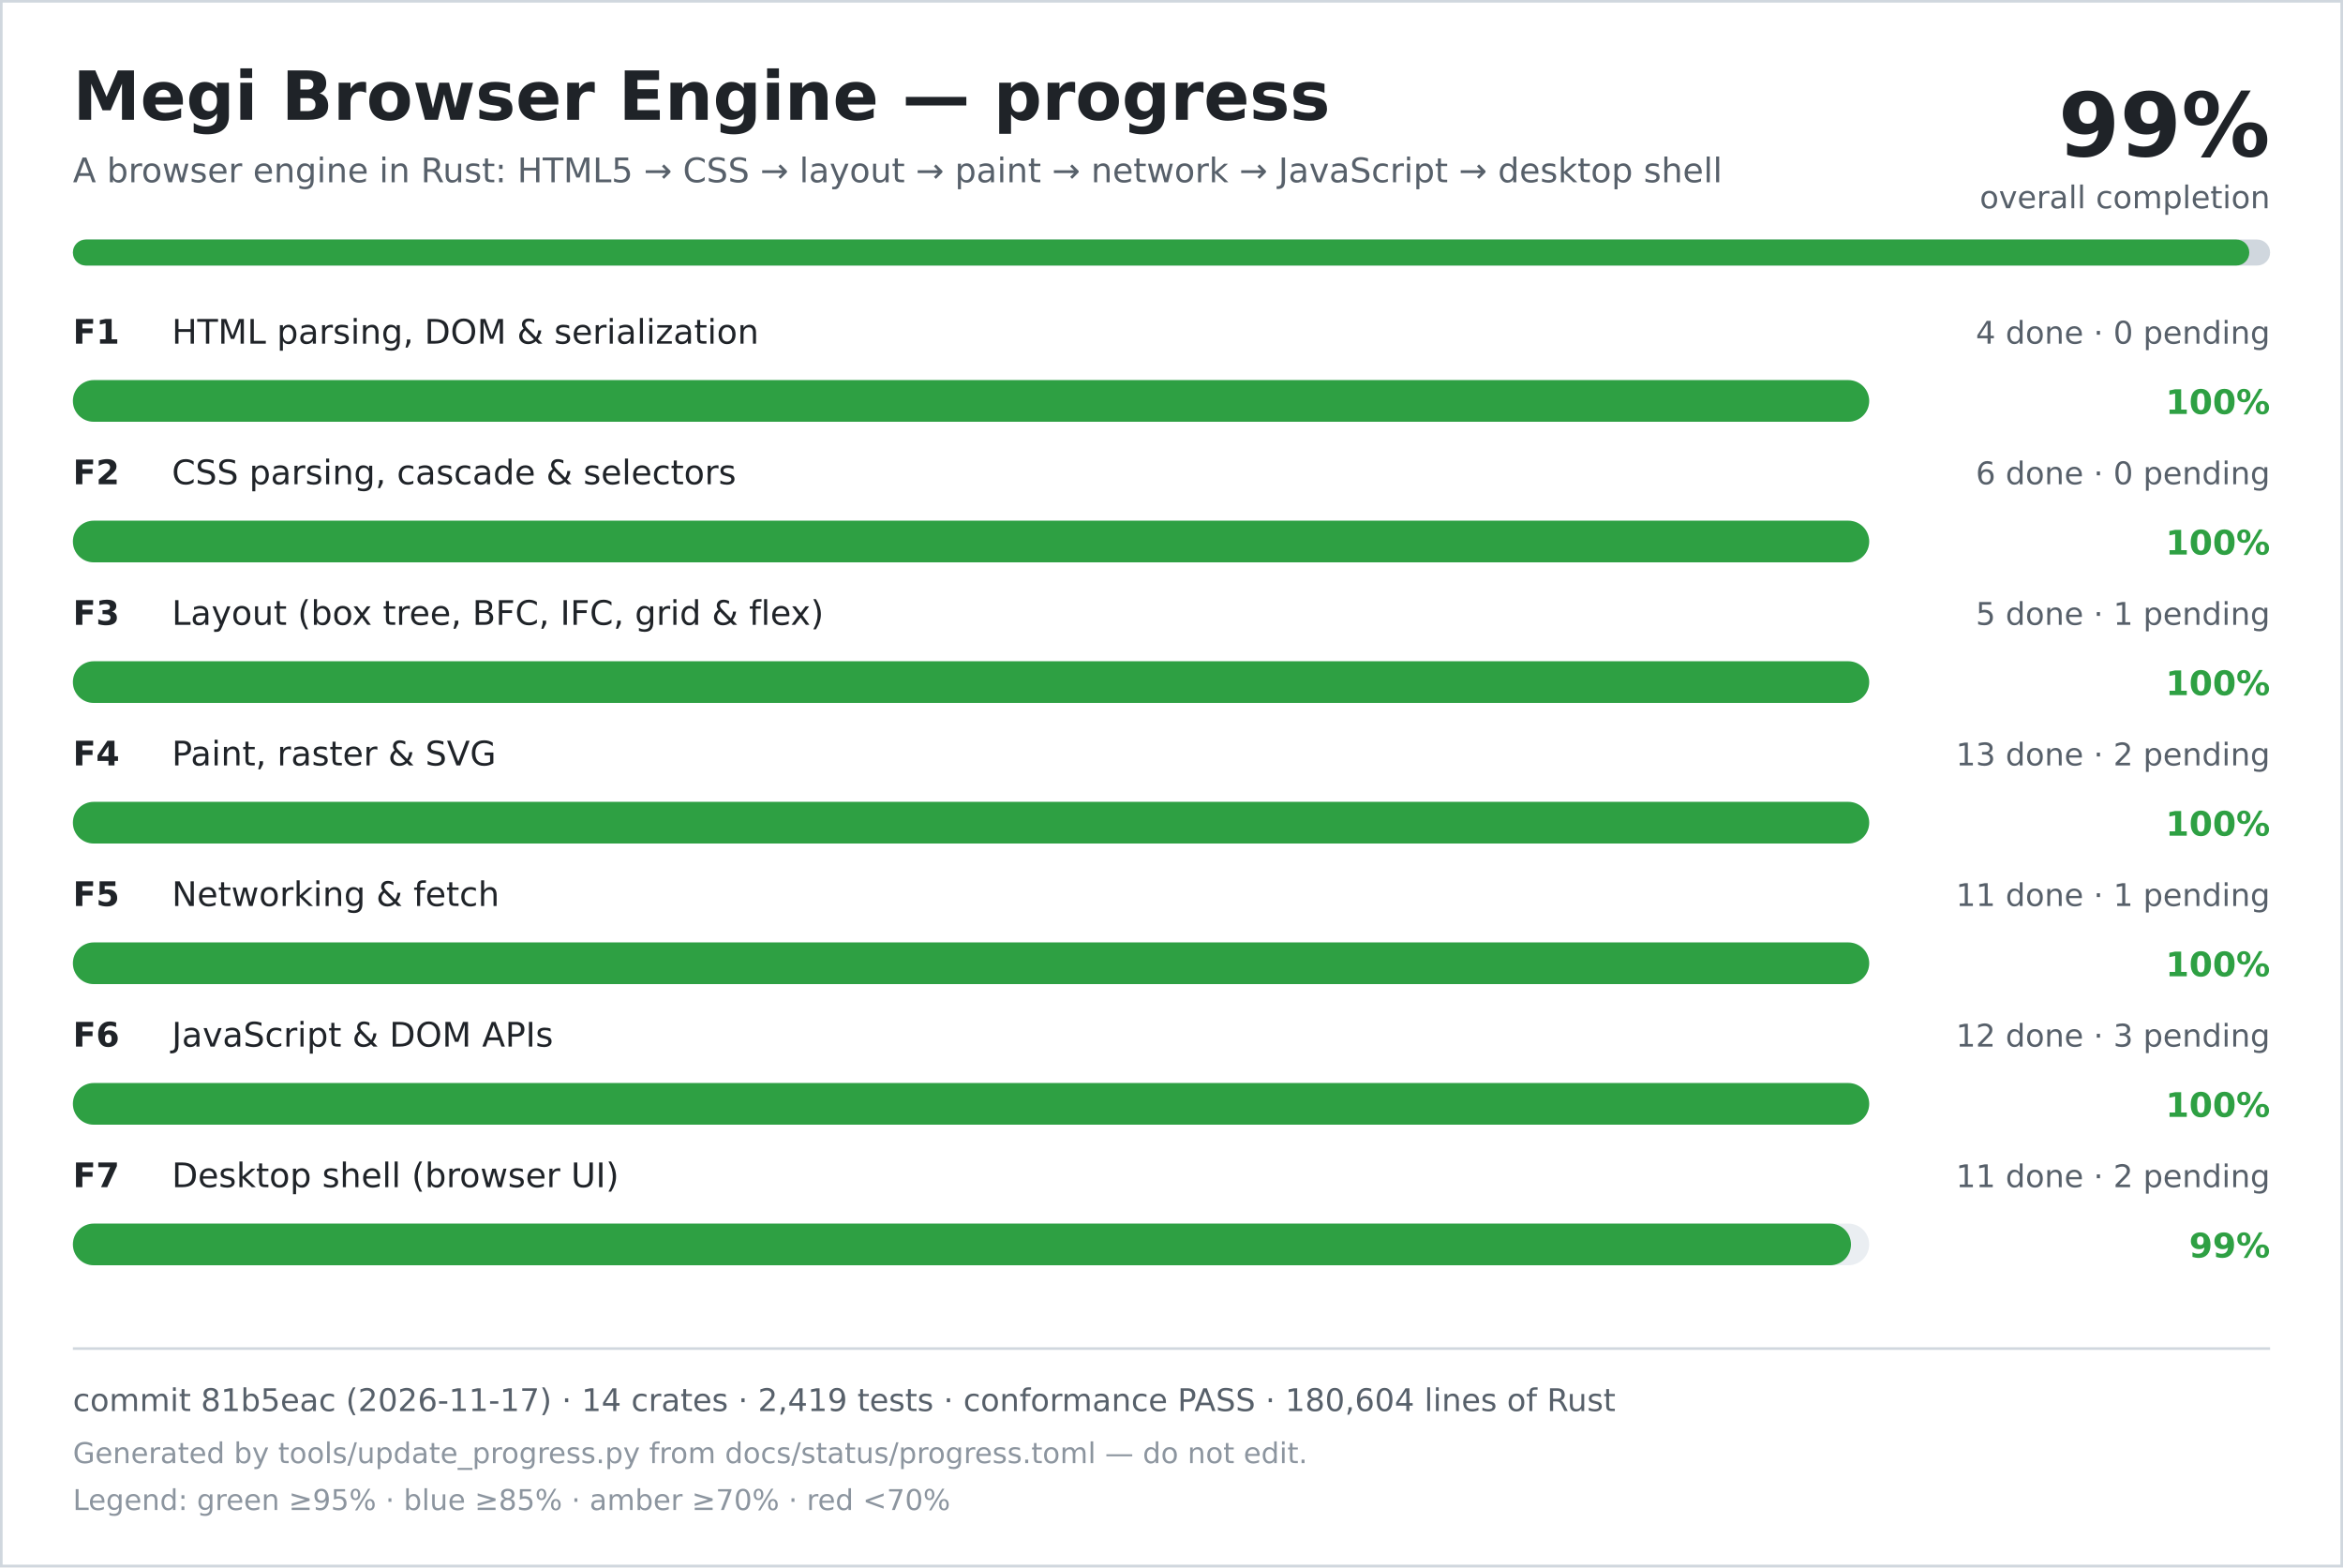
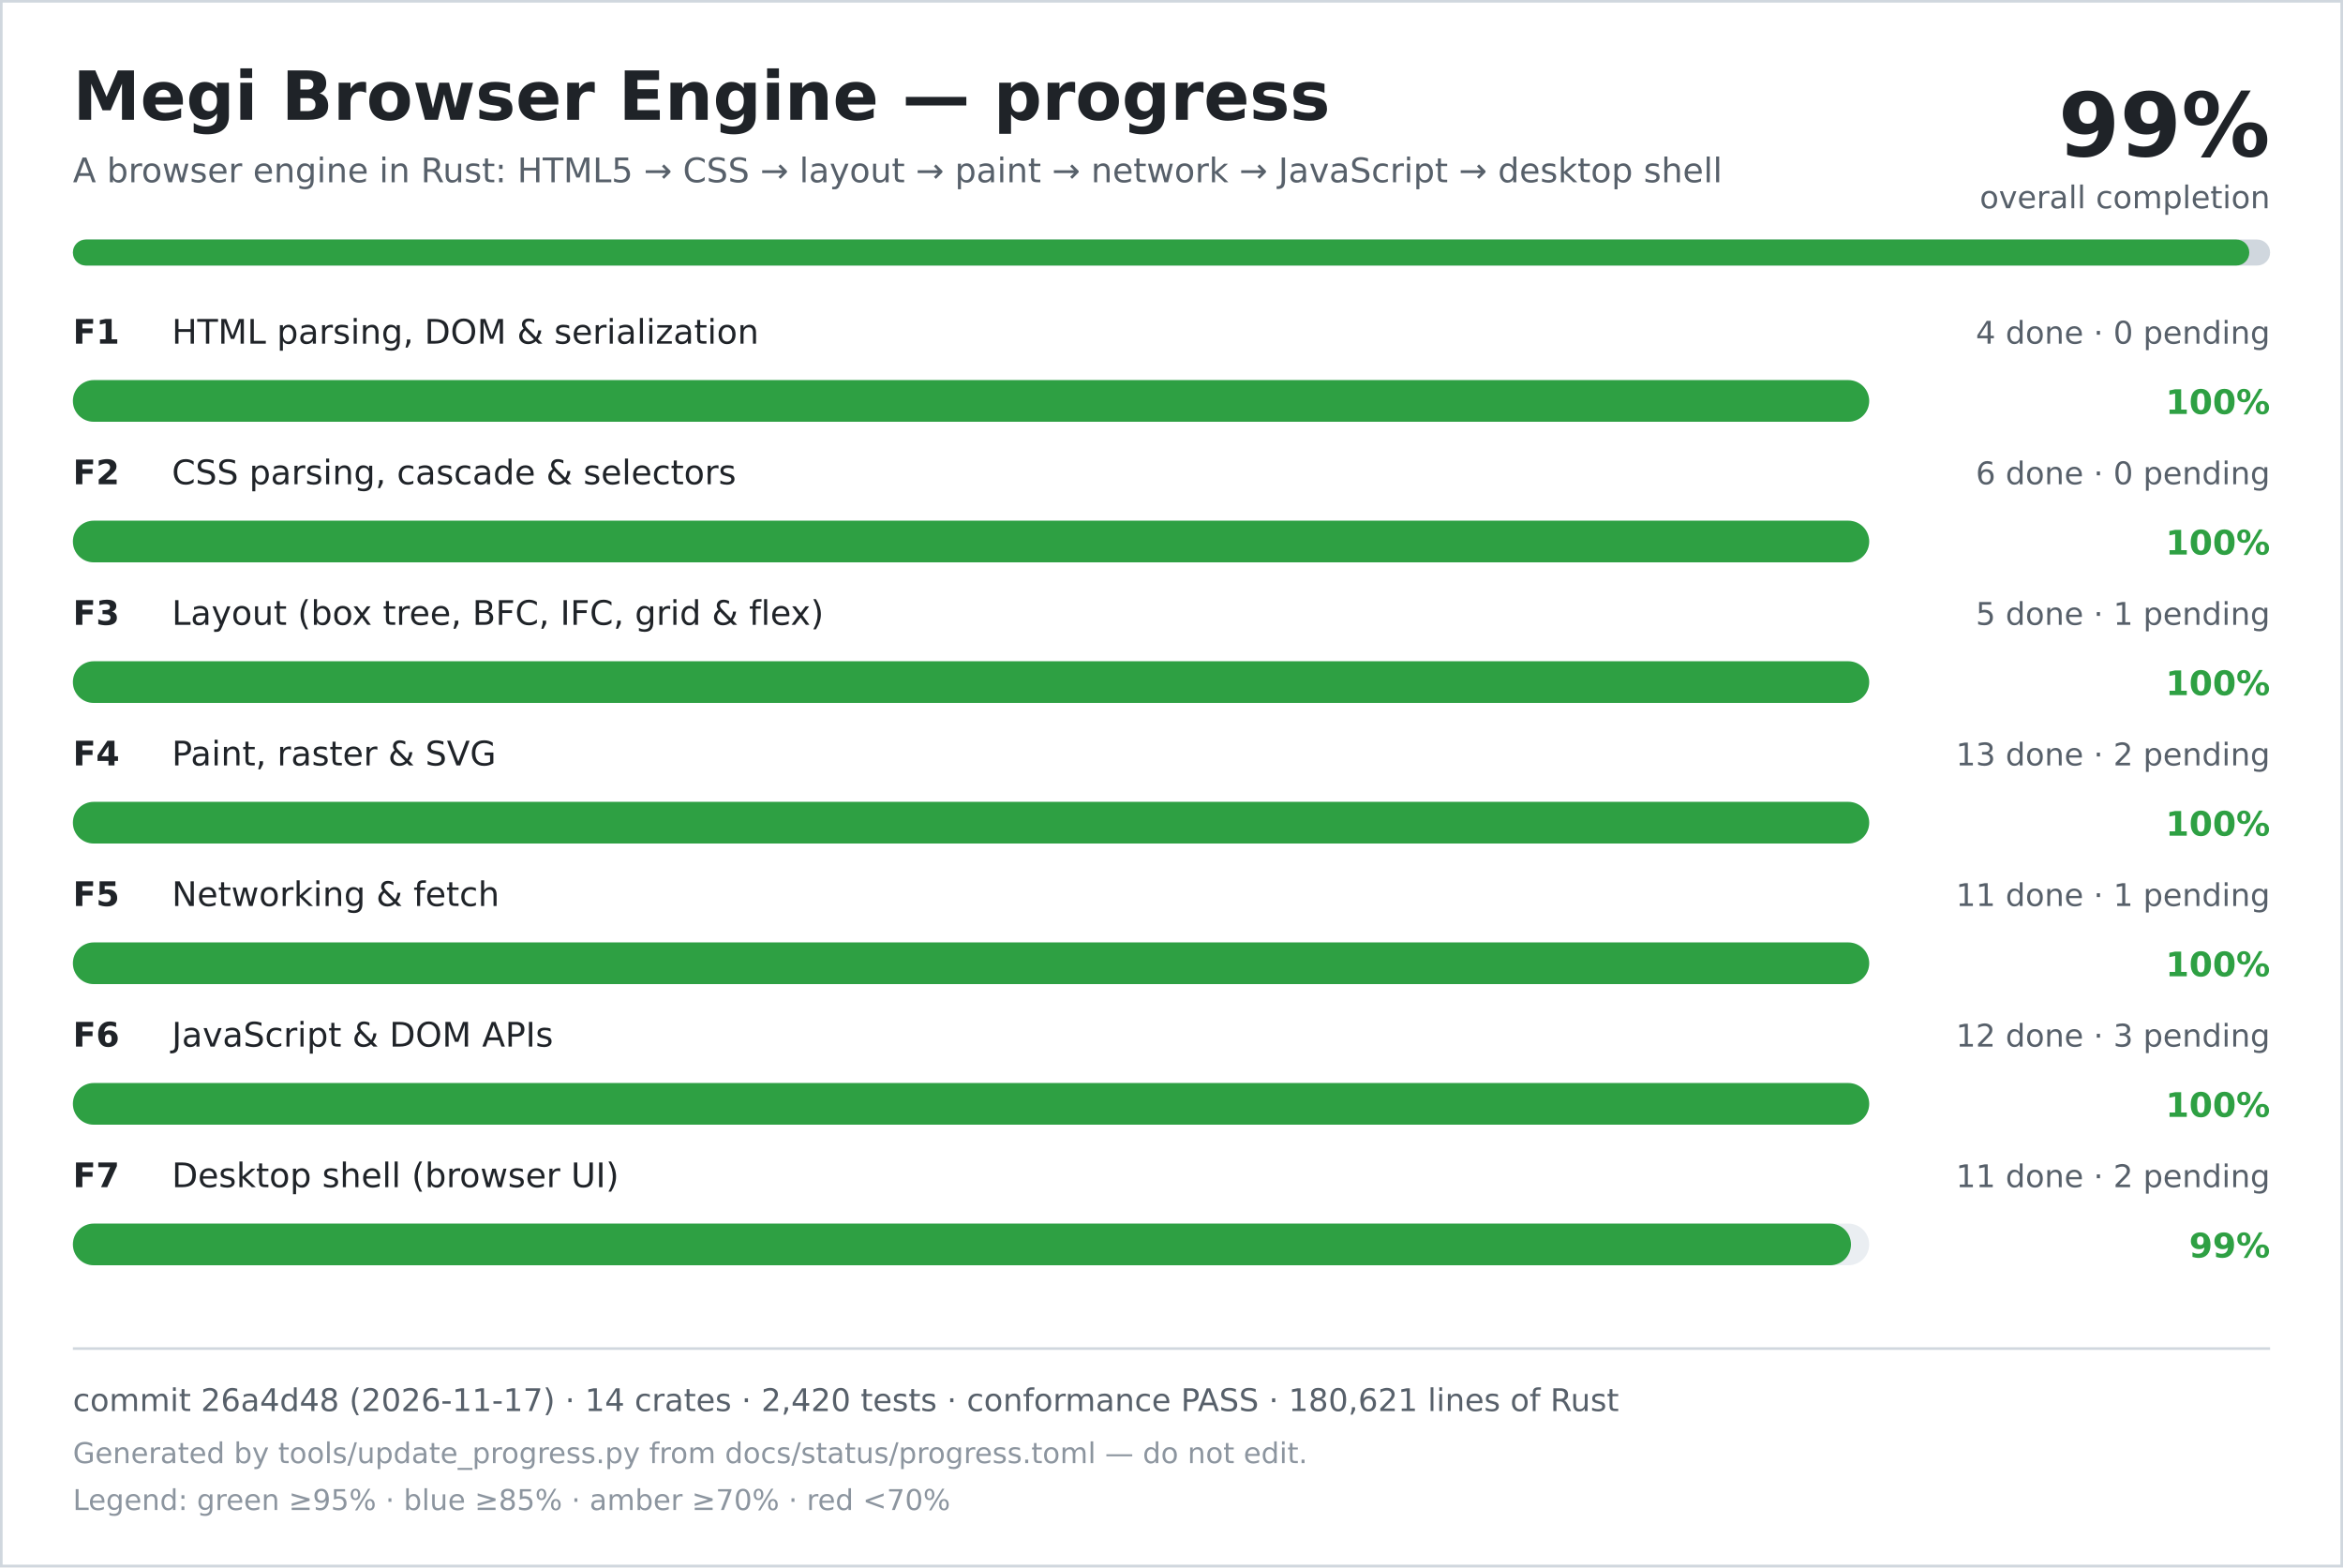
<svg xmlns="http://www.w3.org/2000/svg" width="900" height="602" viewBox="0 0 900 602" role="img" aria-labelledby="title desc">
  <rect width="900" height="602" fill="#ffffff" />
  <rect x="0.5" y="0.5" width="899" height="601" fill="none" stroke="#d0d7de" />
  <text x="28" y="46" font-family="DejaVu Sans, Verdana, sans-serif" font-size="26" font-weight="700" fill="#1f2328">Megi Browser Engine — progress</text>
  <text x="28" y="70" font-family="DejaVu Sans, Verdana, sans-serif" font-size="13" fill="#57606a">A browser engine in Rust: HTML5 → CSS → layout → paint → network → JavaScript → desktop shell</text>
  <text x="872" y="60" text-anchor="end" font-family="DejaVu Sans, Verdana, sans-serif" font-size="34" font-weight="700" fill="#1f2328">99%</text>
  <text x="872" y="80" text-anchor="end" font-family="DejaVu Sans, Verdana, sans-serif" font-size="12" fill="#57606a">overall completion</text>
  <rect x="28" y="92" width="844" height="10" rx="5" fill="#d0d7de" />
  <rect x="28" y="92" width="836" height="10" rx="5" fill="#2ea043" />
  <text x="28" y="132" font-family="DejaVu Sans, Verdana, sans-serif" font-size="13" font-weight="700" fill="#1f2328">F1</text>
  <text x="66" y="132" font-family="DejaVu Sans, Verdana, sans-serif" font-size="13" fill="#1f2328">HTML parsing, DOM &amp; serialization</text>
  <text x="872" y="132" text-anchor="end" font-family="DejaVu Sans, Verdana, sans-serif" font-size="12" fill="#57606a">4 done · 0 pending</text>
  <rect x="28" y="146" width="690" height="16" rx="8" fill="#eaeef2" />
  <rect x="28" y="146" width="690" height="16" rx="8" fill="#2ea043" />
  <text x="872" y="159" text-anchor="end" font-family="DejaVu Sans, Verdana, sans-serif" font-size="13" font-weight="700" fill="#2ea043">100%</text>
  <text x="28" y="186" font-family="DejaVu Sans, Verdana, sans-serif" font-size="13" font-weight="700" fill="#1f2328">F2</text>
  <text x="66" y="186" font-family="DejaVu Sans, Verdana, sans-serif" font-size="13" fill="#1f2328">CSS parsing, cascade &amp; selectors</text>
  <text x="872" y="186" text-anchor="end" font-family="DejaVu Sans, Verdana, sans-serif" font-size="12" fill="#57606a">6 done · 0 pending</text>
  <rect x="28" y="200" width="690" height="16" rx="8" fill="#eaeef2" />
  <rect x="28" y="200" width="690" height="16" rx="8" fill="#2ea043" />
  <text x="872" y="213" text-anchor="end" font-family="DejaVu Sans, Verdana, sans-serif" font-size="13" font-weight="700" fill="#2ea043">100%</text>
  <text x="28" y="240" font-family="DejaVu Sans, Verdana, sans-serif" font-size="13" font-weight="700" fill="#1f2328">F3</text>
  <text x="66" y="240" font-family="DejaVu Sans, Verdana, sans-serif" font-size="13" fill="#1f2328">Layout (box tree, BFC, IFC, grid &amp; flex)</text>
  <text x="872" y="240" text-anchor="end" font-family="DejaVu Sans, Verdana, sans-serif" font-size="12" fill="#57606a">5 done · 1 pending</text>
  <rect x="28" y="254" width="690" height="16" rx="8" fill="#eaeef2" />
  <rect x="28" y="254" width="690" height="16" rx="8" fill="#2ea043" />
  <text x="872" y="267" text-anchor="end" font-family="DejaVu Sans, Verdana, sans-serif" font-size="13" font-weight="700" fill="#2ea043">100%</text>
  <text x="28" y="294" font-family="DejaVu Sans, Verdana, sans-serif" font-size="13" font-weight="700" fill="#1f2328">F4</text>
  <text x="66" y="294" font-family="DejaVu Sans, Verdana, sans-serif" font-size="13" fill="#1f2328">Paint, raster &amp; SVG</text>
  <text x="872" y="294" text-anchor="end" font-family="DejaVu Sans, Verdana, sans-serif" font-size="12" fill="#57606a">13 done · 2 pending</text>
  <rect x="28" y="308" width="690" height="16" rx="8" fill="#eaeef2" />
  <rect x="28" y="308" width="690" height="16" rx="8" fill="#2ea043" />
  <text x="872" y="321" text-anchor="end" font-family="DejaVu Sans, Verdana, sans-serif" font-size="13" font-weight="700" fill="#2ea043">100%</text>
  <text x="28" y="348" font-family="DejaVu Sans, Verdana, sans-serif" font-size="13" font-weight="700" fill="#1f2328">F5</text>
  <text x="66" y="348" font-family="DejaVu Sans, Verdana, sans-serif" font-size="13" fill="#1f2328">Networking &amp; fetch</text>
  <text x="872" y="348" text-anchor="end" font-family="DejaVu Sans, Verdana, sans-serif" font-size="12" fill="#57606a">11 done · 1 pending</text>
  <rect x="28" y="362" width="690" height="16" rx="8" fill="#eaeef2" />
  <rect x="28" y="362" width="690" height="16" rx="8" fill="#2ea043" />
  <text x="872" y="375" text-anchor="end" font-family="DejaVu Sans, Verdana, sans-serif" font-size="13" font-weight="700" fill="#2ea043">100%</text>
  <text x="28" y="402" font-family="DejaVu Sans, Verdana, sans-serif" font-size="13" font-weight="700" fill="#1f2328">F6</text>
  <text x="66" y="402" font-family="DejaVu Sans, Verdana, sans-serif" font-size="13" fill="#1f2328">JavaScript &amp; DOM APIs</text>
  <text x="872" y="402" text-anchor="end" font-family="DejaVu Sans, Verdana, sans-serif" font-size="12" fill="#57606a">12 done · 3 pending</text>
  <rect x="28" y="416" width="690" height="16" rx="8" fill="#eaeef2" />
  <rect x="28" y="416" width="690" height="16" rx="8" fill="#2ea043" />
  <text x="872" y="429" text-anchor="end" font-family="DejaVu Sans, Verdana, sans-serif" font-size="13" font-weight="700" fill="#2ea043">100%</text>
  <text x="28" y="456" font-family="DejaVu Sans, Verdana, sans-serif" font-size="13" font-weight="700" fill="#1f2328">F7</text>
  <text x="66" y="456" font-family="DejaVu Sans, Verdana, sans-serif" font-size="13" fill="#1f2328">Desktop shell (browser UI)</text>
  <text x="872" y="456" text-anchor="end" font-family="DejaVu Sans, Verdana, sans-serif" font-size="12" fill="#57606a">11 done · 2 pending</text>
  <rect x="28" y="470" width="690" height="16" rx="8" fill="#eaeef2" />
  <rect x="28" y="470" width="683" height="16" rx="8" fill="#2ea043" />
  <text x="872" y="483" text-anchor="end" font-family="DejaVu Sans, Verdana, sans-serif" font-size="13" font-weight="700" fill="#2ea043">99%</text>
  <line x1="28" y1="518" x2="872" y2="518" stroke="#d0d7de" />
-   <text x="28" y="542" font-family="DejaVu Sans, Verdana, sans-serif" font-size="12" fill="#57606a">commit 81b5eac (2026-11-17) · 14 crates · 2,419 tests · conformance PASS · 180,604 lines of Rust</text>
+   <text x="28" y="542" font-family="DejaVu Sans, Verdana, sans-serif" font-size="12" fill="#57606a">commit 26a4d48 (2026-11-17) · 14 crates · 2,420 tests · conformance PASS · 180,621 lines of Rust</text>
  <text x="28" y="562" font-family="DejaVu Sans, Verdana, sans-serif" font-size="11" fill="#8c959f">Generated by tools/update_progress.py from docs/status/progress.toml — do not edit.</text>
  <text x="28" y="580" font-family="DejaVu Sans, Verdana, sans-serif" font-size="11" fill="#8c959f">Legend: green ≥95% · blue ≥85% · amber ≥70% · red &lt;70%</text>
</svg>
